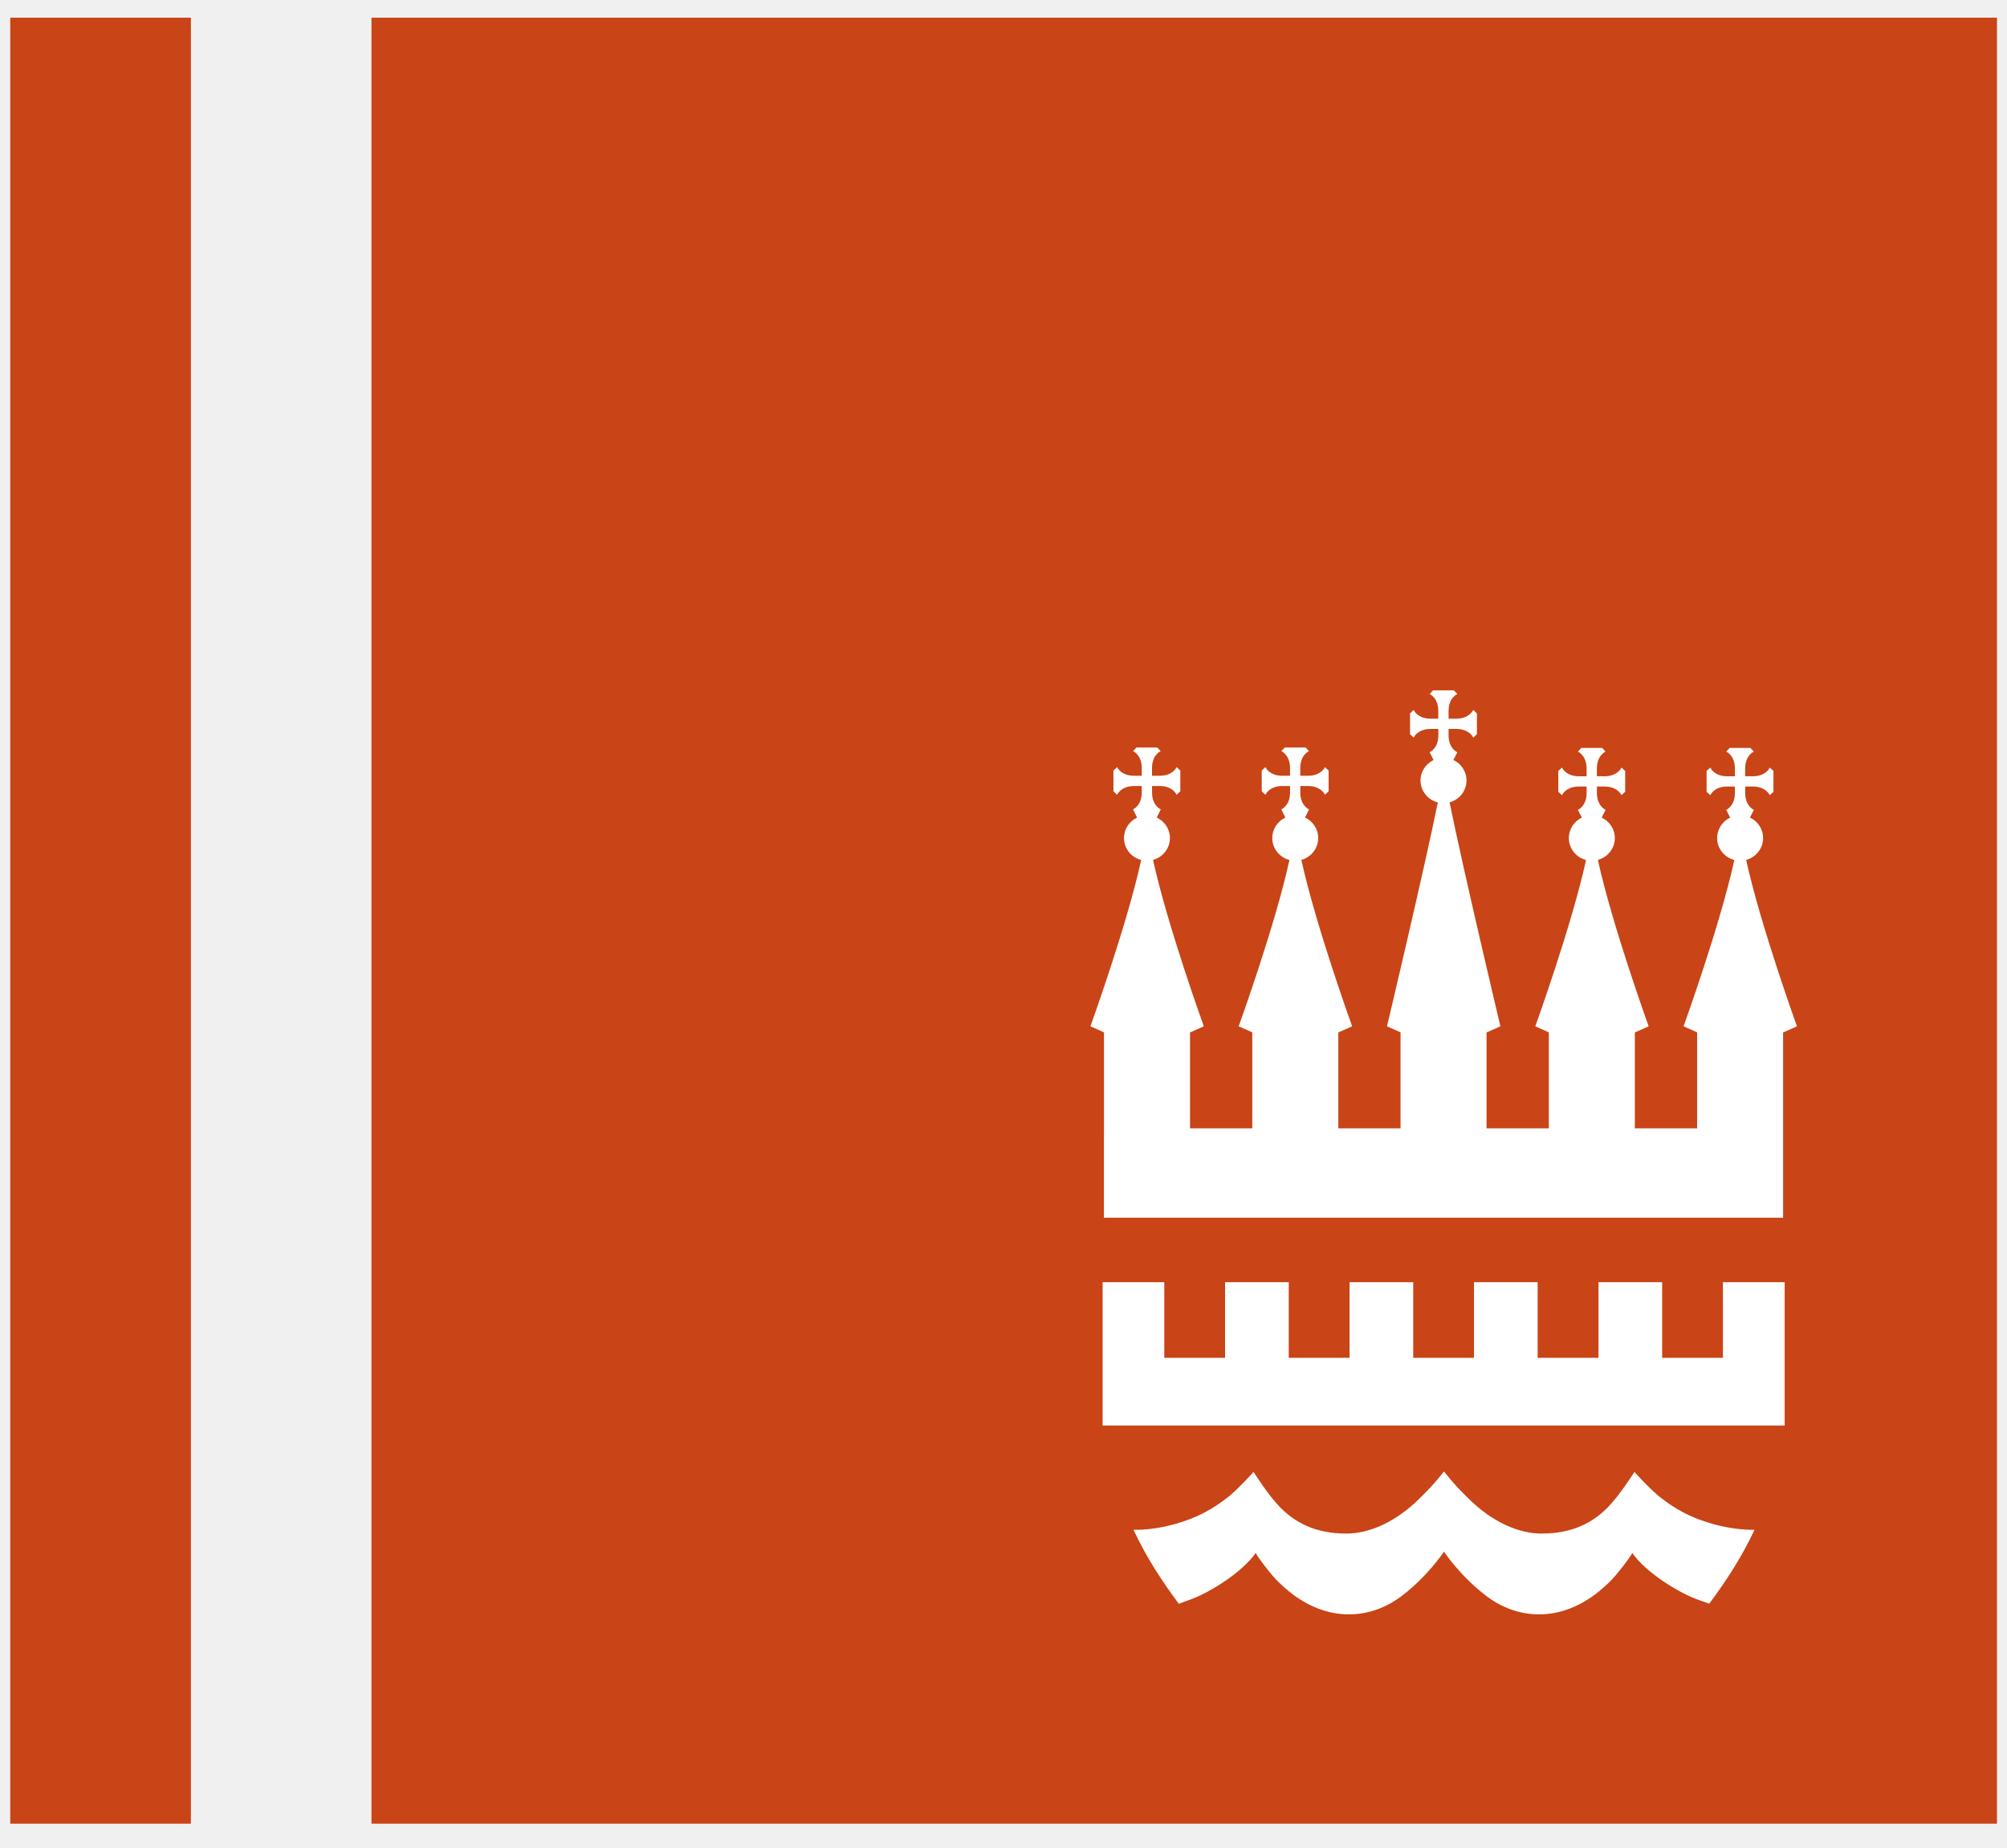
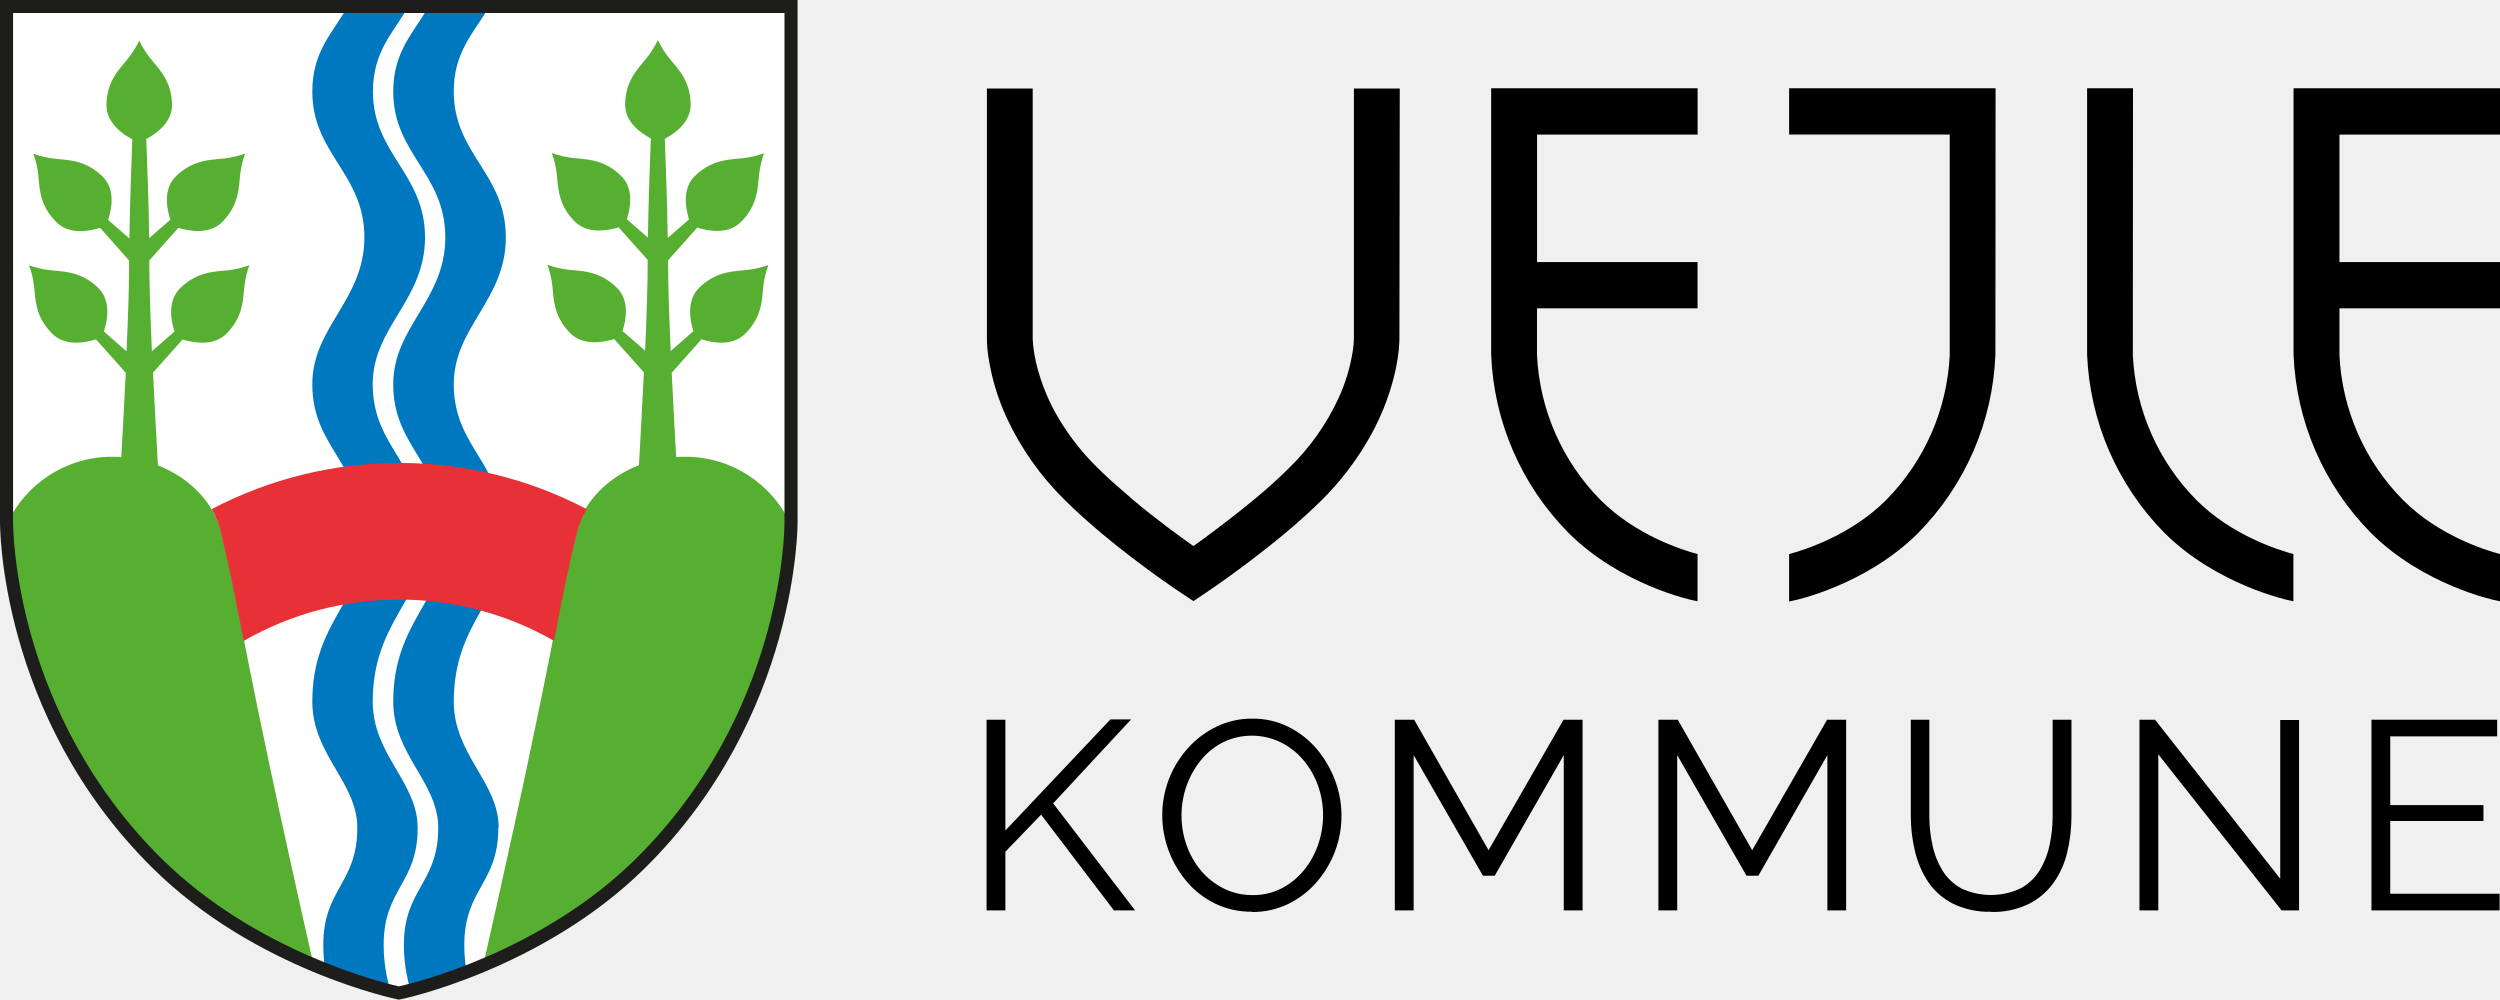
- <svg xmlns="http://www.w3.org/2000/svg" width="63" height="58" viewBox="0 0 63 58" fill="none">
-   <path d="M62.685 57.247H11.661V0.555H62.685V57.247Z" fill="#C94416" />
-   <path d="M5.992 57.247H0.322V0.555H5.992V57.247Z" fill="#C94416" />
-   <path d="M54.083 40.249V42.623H52.175V40.249H50.177V42.623H48.267V40.249H46.269V42.623H44.361V40.249H42.363V42.623H40.454V40.249H38.455V42.623H36.547V40.249H34.611V44.748H56.021V40.249H54.083Z" fill="white" />
-   <path d="M37.003 50.344C36.471 49.629 35.979 48.879 35.58 48.021C35.901 48.031 36.375 47.983 36.868 47.845C37.617 47.637 38.105 47.345 38.571 46.977C38.695 46.879 38.917 46.663 39.088 46.485C39.24 46.331 39.349 46.205 39.349 46.205L39.351 46.204C39.351 46.204 39.792 46.916 40.18 47.312C40.639 47.779 41.265 48.14 42.257 48.14C43.405 48.14 44.307 47.276 44.448 47.145C44.569 47.032 44.727 46.877 44.881 46.711C45.063 46.517 45.235 46.309 45.327 46.192C45.419 46.309 45.591 46.517 45.772 46.711C45.927 46.877 46.084 47.032 46.207 47.145C46.347 47.276 47.249 48.14 48.396 48.14C49.388 48.14 50.015 47.779 50.473 47.312C50.861 46.916 51.305 46.204 51.305 46.204C51.305 46.204 51.415 46.331 51.565 46.485C51.737 46.663 51.959 46.877 52.084 46.977C52.548 47.345 53.036 47.637 53.787 47.845C54.279 47.981 54.754 48.029 55.075 48.021C54.675 48.879 54.184 49.629 53.651 50.343C53.464 50.267 53.211 50.207 52.809 49.996C51.945 49.541 51.4 49.009 51.24 48.747C51.143 48.913 51.128 48.916 50.973 49.131C50.889 49.236 50.737 49.44 50.589 49.592C50.468 49.72 50.221 49.939 50.085 50.04C48.844 50.972 47.561 50.777 46.684 50.12C45.839 49.488 45.327 48.707 45.327 48.707C45.327 48.707 44.815 49.488 43.972 50.12C43.092 50.777 41.809 50.972 40.568 50.04C40.432 49.939 40.187 49.72 40.064 49.592C39.917 49.44 39.764 49.236 39.68 49.131C39.527 48.916 39.511 48.913 39.415 48.747C39.253 49.009 38.708 49.541 37.844 49.996C37.443 50.207 37.191 50.268 37.003 50.344Z" fill="white" />
-   <path d="M55.972 32.408H55.977L56.407 32.217C56.407 32.217 55.259 29.042 54.812 26.993C55.119 26.91 55.344 26.634 55.344 26.308C55.344 26.022 55.175 25.778 54.931 25.664L55.054 25.422C55.054 25.422 54.782 25.308 54.782 24.892V24.69H55.023C55.438 24.69 55.554 24.962 55.554 24.962L55.669 24.854V24.202L55.554 24.094C55.554 24.094 55.438 24.368 55.023 24.368L54.781 24.366V24.125C54.781 23.709 55.054 23.593 55.054 23.593L54.944 23.478H54.295L54.186 23.593C54.186 23.593 54.459 23.709 54.459 24.125V24.368H54.215C53.802 24.368 53.686 24.094 53.686 24.094L53.57 24.202V24.854L53.686 24.962C53.686 24.962 53.802 24.69 54.215 24.69H54.459V24.892C54.459 25.308 54.186 25.422 54.186 25.422L54.31 25.665C54.069 25.781 53.901 26.024 53.901 26.308C53.901 26.638 54.131 26.916 54.441 26.996C53.994 29.045 52.847 32.217 52.847 32.217L53.273 32.406V35.42H51.318V32.408H51.322L51.752 32.217C51.752 32.217 50.605 29.042 50.158 26.993C50.465 26.91 50.69 26.634 50.69 26.308C50.69 26.022 50.52 25.778 50.275 25.664L50.401 25.422C50.401 25.422 50.127 25.308 50.127 24.892V24.69H50.367C50.783 24.69 50.899 24.962 50.899 24.962L51.015 24.854V24.202L50.899 24.094C50.899 24.094 50.783 24.368 50.367 24.368L50.126 24.366V24.125C50.126 23.709 50.399 23.593 50.399 23.593L50.291 23.478H49.639L49.53 23.593C49.53 23.593 49.804 23.709 49.804 24.125V24.368H49.562C49.145 24.368 49.03 24.094 49.03 24.094L48.915 24.202V24.854L49.03 24.962C49.03 24.962 49.145 24.69 49.562 24.69H49.804V24.892C49.804 25.308 49.53 25.422 49.53 25.422L49.655 25.665C49.414 25.781 49.246 26.024 49.246 26.308C49.246 26.638 49.475 26.916 49.786 26.996C49.339 29.045 48.193 32.217 48.193 32.217L48.618 32.406V35.42H46.663V32.408H46.667L47.098 32.217C47.098 32.217 45.947 27.372 45.502 25.186C45.809 25.104 46.034 24.828 46.034 24.5C46.034 24.216 45.864 23.97 45.622 23.857L45.746 23.614C45.746 23.614 45.471 23.5 45.471 23.084V22.882H45.712C46.13 22.882 46.245 23.154 46.245 23.154L46.361 23.046V22.396L46.245 22.286C46.245 22.286 46.13 22.56 45.712 22.56H45.471V22.317C45.471 21.901 45.745 21.786 45.745 21.786L45.637 21.67H44.984L44.877 21.786C44.877 21.786 45.148 21.901 45.148 22.317V22.56H44.907C44.491 22.56 44.375 22.286 44.375 22.286L44.261 22.396V23.046L44.375 23.154C44.375 23.154 44.491 22.882 44.907 22.882H45.15V23.084C45.15 23.5 44.877 23.614 44.877 23.614L45.001 23.858C44.758 23.973 44.59 24.217 44.59 24.5C44.59 24.832 44.822 25.11 45.134 25.189C44.688 27.376 43.538 32.217 43.538 32.217L43.963 32.406V35.42H42.01V32.408H42.013L42.444 32.217C42.444 32.217 41.297 29.042 40.85 26.993C41.154 26.91 41.379 26.634 41.379 26.308C41.379 26.022 41.21 25.778 40.966 25.664L41.09 25.406C41.09 25.406 40.816 25.292 40.816 24.876V24.674H41.059C41.474 24.674 41.59 24.948 41.59 24.948L41.705 24.84V24.188L41.59 24.08C41.59 24.08 41.474 24.352 41.059 24.352H40.816V24.109C40.816 23.694 41.09 23.578 41.09 23.578L40.981 23.464H40.33L40.221 23.578C40.221 23.578 40.494 23.694 40.494 24.109V24.352H40.251C39.837 24.352 39.722 24.08 39.722 24.08L39.606 24.188V24.84L39.722 24.948C39.722 24.948 39.837 24.674 40.251 24.674H40.495V24.876C40.495 25.292 40.222 25.406 40.222 25.406L40.347 25.665C40.103 25.78 39.937 26.024 39.937 26.308C39.937 26.638 40.166 26.916 40.475 26.996C40.03 29.045 38.882 32.217 38.882 32.217L39.309 32.406V35.42H37.355V32.408H37.359L37.788 32.217C37.788 32.217 36.641 29.042 36.194 26.993C36.501 26.91 36.724 26.634 36.724 26.308C36.724 26.022 36.555 25.778 36.31 25.664L36.437 25.406C36.437 25.406 36.163 25.292 36.163 24.876V24.674H36.404C36.819 24.674 36.934 24.948 36.934 24.948L37.05 24.84V24.188L36.934 24.08C36.934 24.08 36.819 24.352 36.404 24.352H36.162V24.109C36.162 23.694 36.435 23.578 36.435 23.578L36.326 23.464H35.675L35.567 23.578C35.567 23.578 35.84 23.694 35.84 24.109V24.352H35.598C35.182 24.352 35.067 24.08 35.067 24.08L34.951 24.188V24.84L35.067 24.948C35.067 24.948 35.182 24.674 35.598 24.674H35.84V24.876C35.84 25.292 35.567 25.406 35.567 25.406L35.693 25.665C35.45 25.78 35.282 26.024 35.282 26.308C35.282 26.638 35.511 26.916 35.822 26.996C35.374 29.045 34.228 32.217 34.228 32.217L34.654 32.406V35.642H34.653V38.225H55.972V35.752V32.408Z" fill="white" />
+ <svg xmlns="http://www.w3.org/2000/svg" viewBox="0 0 441.15 176.4">
+   <defs>
+     <style>.cls-1{fill:#fff;}.cls-2{fill:#56af31;}.cls-3{fill:#0078bf;}.cls-4{fill:#1d1d1b;}.cls-5{fill:#e73137;}</style>
+   </defs>
+   <g id="Layer_2" data-name="Layer 2">
+     <g id="Layer_1-2" data-name="Layer 1">
+       <polygon points="174.09 160.65 174.09 127 177.41 127 177.41 146.55 195.94 126.95 199.59 126.95 185.84 141.76 200.3 160.65 196.56 160.65 183.71 143.75 177.41 150.3 177.41 160.65 174.09 160.65" />
+       <path d="M220.9,160.88a14.4,14.4,0,0,1-6.45-1.42,15.33,15.33,0,0,1-5-3.86,18.2,18.2,0,0,1-3.23-5.5,18,18,0,0,1-1.13-6.28A17.65,17.65,0,0,1,209.64,132a16.17,16.17,0,0,1,5.05-3.79,14.21,14.21,0,0,1,6.26-1.4,14,14,0,0,1,6.44,1.47,15.7,15.7,0,0,1,5,3.93,19.05,19.05,0,0,1,3.2,5.5,17.79,17.79,0,0,1-3.37,18.08,15.72,15.72,0,0,1-5,3.77,14.36,14.36,0,0,1-6.26,1.37m-12.47-17.06a15.68,15.68,0,0,0,.9,5.29,14.47,14.47,0,0,0,2.56,4.5,12.69,12.69,0,0,0,4,3.13,11.1,11.1,0,0,0,5.05,1.16,10.92,10.92,0,0,0,5.19-1.21,12.48,12.48,0,0,0,3.93-3.22,14.61,14.61,0,0,0,2.49-4.53,15.77,15.77,0,0,0,.86-5.12,15.51,15.51,0,0,0-.9-5.26,14.49,14.49,0,0,0-2.59-4.5,12.35,12.35,0,0,0-4-3.13,11.66,11.66,0,0,0-10.16,0,12.09,12.09,0,0,0-3.94,3.2,15,15,0,0,0-2.51,4.52,15.62,15.62,0,0,0-.88,5.12" />
+       <polygon points="275.94 160.65 275.94 133.25 263.76 154.53 261.68 154.53 249.45 133.25 249.45 160.65 246.13 160.65 246.13 127 249.54 127 262.67 150.03 275.9 127 279.26 127 279.26 160.65 275.94 160.65" />
+       <polygon points="322.46 160.65 322.46 133.25 310.28 154.53 308.19 154.53 295.96 133.25 295.96 160.65 292.64 160.65 292.64 127 296.06 127 309.19 150.03 322.41 127 325.77 127 325.77 160.65 322.46 160.65" />
+       <path d="M351.35,160.89a14.49,14.49,0,0,1-6.73-1.43,11.55,11.55,0,0,1-4.36-3.81,16.8,16.8,0,0,1-2.34-5.43,26.46,26.46,0,0,1-.74-6.25V127h3.27v17a23.59,23.59,0,0,0,.55,5.11,14.17,14.17,0,0,0,1.77,4.51,9.13,9.13,0,0,0,3.32,3.15,12.33,12.33,0,0,0,10.55-.05,9.11,9.11,0,0,0,3.32-3.2,14.37,14.37,0,0,0,1.73-4.48,25.06,25.06,0,0,0,.52-5V127h3.32v17a27.11,27.11,0,0,1-.76,6.44,15.33,15.33,0,0,1-2.44,5.4,12.1,12.1,0,0,1-4.39,3.7,14.36,14.36,0,0,1-6.59,1.38" />
+       <polygon points="380.85 133.11 380.85 160.65 377.53 160.65 377.53 127 380.28 127 402.37 155.06 402.37 127.05 405.69 127.05 405.69 160.65 402.61 160.65 380.85 133.11" />
+       <polygon points="418.47 127 418.47 160.65 441.08 160.65 441.08 157.71 421.78 157.71 421.78 144.87 438.23 144.87 438.23 142.07 421.78 142.07 421.78 129.94 440.65 129.94 440.65 127 418.47 127" />
+       <path d="M441.15,15.58H404.72v47A47.43,47.43,0,0,0,418.34,94c9.29,9.29,21.88,11.91,22,11.93l.81.17V97.77h0c-2.61-.69-10.86-3.27-17.11-9.53a39,39,0,0,1-11.22-25.56V54.41h28.33V46.24H412.82V23.75h28.33Z" />
+       <path d="M376.39,15.57h-8.1v47A47.54,47.54,0,0,0,381.91,94c9.22,9.22,21.89,11.91,22,11.93l.78.17h0V97.77c-2.61-.7-10.86-3.28-17.11-9.53a39,39,0,0,1-11.22-25.58Z" />
+       <path d="M352.14,15.57H315.71v8.17h28.34V62.66a39,39,0,0,1-11.23,25.58c-6.25,6.25-14.49,8.83-17.11,9.53v8.37h0l.78-.17c.13,0,12.8-2.71,22-11.93a47.48,47.48,0,0,0,13.62-31.43Z" />
+       <path d="M299.56,15.58H263.13v47A47.33,47.33,0,0,0,276.75,94c9.29,9.29,21.88,11.91,22,11.93l.8.17V97.77h0c-2.61-.69-10.85-3.27-17.11-9.53a39,39,0,0,1-11.22-25.56V54.41h28.33V46.24H271.23V23.75h28.33Z" />
+       <path d="M247,15.62h-8.09v44.1a15.6,15.6,0,0,1-.18,2.1,31.41,31.41,0,0,1-2.59,8.56,41.23,41.23,0,0,1-8.52,12.05c-1.87,1.88-4,3.8-6.2,5.61-3.26,2.72-6.56,5.19-9,7l-1.83,1.32c-1.21-.86-2.82-2-4.64-3.38s-4.12-3.15-6.27-5-4.3-3.71-6.15-5.57a43.12,43.12,0,0,1-6.53-8.26,34.88,34.88,0,0,1-4.16-10.09,26.17,26.17,0,0,1-.53-3.11c-.07-.75-.08-1.19-.08-1.25V15.62h-8.08v44.1a23.67,23.67,0,0,0,.26,3.24,39.92,39.92,0,0,0,3.24,10.78,49.53,49.53,0,0,0,10.16,14.41c2.11,2.11,4.43,4.17,6.74,6.1,3.46,2.88,6.89,5.46,9.47,7.32s4.29,3,4.32,3l2.25,1.5,2.24-1.5s3.09-2.06,7.16-5.12c2-1.52,4.33-3.31,6.63-5.23s4.63-4,6.74-6.1A50.65,50.65,0,0,0,241,78.34a42.82,42.82,0,0,0,5.12-12.44,34.26,34.26,0,0,0,.7-4.11c.1-1.06.12-1.78.12-2.07Z" />
+       <path class="cls-1" d="M70.37,175.23s24.56-5,42.66-22.9C140.19,125.45,139.58,92,139.58,92V1.14H1.16V92S.55,125.45,27.7,152.33c18.11,17.91,42.68,22.9,42.68,22.9Z" />
+       <path class="cls-2" d="M139.58,92.68A20.38,20.38,0,0,0,120.92,80.6c-.54,0-1.07,0-1.6.06-.17-2.93-.49-8.72-.79-14.89l5.26-5.89c1.76.56,5.4,1.34,7.71-1,3.15-3.12,2.94-6.4,3.21-8.47a16.14,16.14,0,0,1,.88-3.65h0a16.26,16.26,0,0,1-3.69.87c-2.09.27-5.41.06-8.55,3.17-2.32,2.3-1.54,5.91-1,7.64l-4,3.51c-.27-6.18-.48-12.2-.45-15.61,0-.14,0-.28,0-.42l5.14-5.76c1.76.56,5.4,1.34,7.71-1,3.15-3.11,2.94-6.4,3.21-8.47a16.52,16.52,0,0,1,.87-3.65h0a16.26,16.26,0,0,1-3.69.87c-2.09.27-5.41.06-8.56,3.18-2.31,2.29-1.53,5.9-1,7.63l-3.75,3.27c-.09-6.33-.4-14.44-.52-17.5,1.69-.89,4.56-2.85,4.56-6,0-4.4-2.49-6.58-3.78-8.23a16.27,16.27,0,0,1-2-3.19h0a16.27,16.27,0,0,1-2,3.19c-1.28,1.65-3.78,3.83-3.78,8.23,0,3.09,2.85,5.05,4.54,5.95-.12,3-.43,11.15-.52,17.49l-3.72-3.25c.57-1.73,1.36-5.34-1-7.63-3.15-3.12-6.47-2.91-8.55-3.18a16.07,16.07,0,0,1-3.69-.87h0a15.86,15.86,0,0,1,.87,3.65c.27,2.07.07,5.36,3.21,8.47,2.32,2.29,6,1.51,7.71,1l5.13,5.74v.44c0,3.4-.17,9.42-.45,15.59l-4-3.49c.58-1.73,1.36-5.34-1-7.64-3.15-3.11-6.47-2.9-8.56-3.17a16.26,16.26,0,0,1-3.69-.87h0a15.86,15.86,0,0,1,.87,3.65c.27,2.07.07,5.35,3.21,8.47,2.32,2.29,6,1.51,7.71,1l5.24,5.87c-.36,7.49-.76,14.45-.87,16.37-5.5,2.16-9.88,6.47-11.2,12-4,16.47-2.81,16.61-16.27,76.2,8.32-3.51,18.74-9.18,27.62-18,24.89-24.64,26.45-54.79,26.54-59.65" />
+       <path class="cls-2" d="M1.14,92.68A20.39,20.39,0,0,1,19.81,80.6q.8,0,1.59.06c.17-2.93.49-8.72.79-14.89l-5.26-5.89c-1.76.56-5.4,1.34-7.71-1C6.08,55.81,6.28,52.53,6,50.46a15.86,15.86,0,0,0-.87-3.65h0a16.26,16.26,0,0,0,3.69.87c2.09.27,5.41.06,8.56,3.17,2.31,2.3,1.53,5.91.95,7.64l4,3.51c.27-6.18.49-12.2.45-15.61,0-.14,0-.28,0-.42L17.67,40.2c-1.76.56-5.39,1.34-7.71-1C6.82,36.14,7,32.85,6.75,30.78a15.86,15.86,0,0,0-.87-3.65h0A16.26,16.26,0,0,0,9.57,28c2.09.27,5.41.06,8.56,3.18,2.32,2.29,1.53,5.9.95,7.63l3.75,3.27c.09-6.33.4-14.44.52-17.5-1.69-.89-4.56-2.85-4.56-6,0-4.4,2.5-6.58,3.78-8.23a16.27,16.27,0,0,0,2-3.19h0a16.27,16.27,0,0,0,2,3.19c1.28,1.65,3.78,3.83,3.78,8.23,0,3.09-2.85,5.05-4.54,5.95.12,3,.43,11.15.52,17.49l3.73-3.25c-.58-1.73-1.36-5.34.95-7.63,3.15-3.12,6.47-2.91,8.56-3.18a16.26,16.26,0,0,0,3.69-.87h0a15.86,15.86,0,0,0-.87,3.65c-.27,2.07-.07,5.36-3.21,8.47-2.32,2.29-6,1.51-7.71,1l-5.12,5.74v.44c0,3.4.18,9.42.45,15.59l4-3.49c-.58-1.73-1.36-5.34,1-7.64,3.14-3.11,6.46-2.9,8.55-3.17A16.26,16.26,0,0,0,44,46.8h0a16.52,16.52,0,0,0-.87,3.65c-.27,2.07-.06,5.35-3.21,8.47-2.32,2.29-5.95,1.51-7.71,1L27,65.75c.36,7.49.76,14.45.87,16.37,5.5,2.16,9.89,6.47,11.21,12,4,16.47,2.8,16.61,16.26,76.2-8.32-3.51-18.74-9.18-27.61-18C2.79,127.69,1.23,97.54,1.14,92.68" />
+       <path class="cls-3" d="M73.7,146.09c0-8.09-7.93-12.87-7.93-22.31,0-14.09,9.19-18.33,9.19-28.07,0-14-9.19-16.34-9.19-27.92C65.77,57.69,75,53,75,41.89c0-11.29-9.19-14.68-9.19-25.75,0-7.06,3.58-10.35,6.26-15H61.37c-2.67,4.65-6.26,7.94-6.26,15,0,11.07,9.19,14.46,9.19,25.75,0,11.06-9.19,15.8-9.19,25.9,0,11.58,9.19,13.89,9.19,27.92,0,9.74-9.19,14-9.19,28.07,0,9.44,7.94,14.22,7.94,22.31,0,9.82-6,10.71-6,20.66a27.53,27.53,0,0,0,.34,4.36,94.31,94.31,0,0,0,11.53,3.77,28.08,28.08,0,0,1-1.22-8.13c0-9.95,6-10.84,6-20.66" />
+       <path class="cls-3" d="M88,146.09c0-8.09-7.93-12.87-7.93-22.31,0-14.09,9.19-18.33,9.19-28.07,0-14-9.19-16.34-9.19-27.92,0-10.1,9.19-14.84,9.19-25.9,0-11.29-9.19-14.68-9.19-25.75,0-7.06,3.58-10.35,6.26-15H75.65c-2.67,4.65-6.26,7.94-6.26,15,0,11.07,9.19,14.46,9.19,25.75,0,11.06-9.19,15.8-9.19,25.9,0,11.58,9.19,13.89,9.19,27.92,0,9.74-9.19,14-9.19,28.07,0,9.44,7.94,14.22,7.94,22.31,0,9.82-6.06,10.71-6.06,20.66a27.86,27.86,0,0,0,1.18,8,95.07,95.07,0,0,0,9.9-3.21,27.67,27.67,0,0,1-.42-4.77c0-9.95,6-10.84,6-20.66" />
+       <path class="cls-4" d="M138.43,2.29V92.1c0,2-.44,33.92-26.21,59.42-16.73,16.55-39.36,22-41.85,22.54-2.49-.56-25.12-6-41.85-22.54C2.75,126,2.31,94.08,2.31,92.12V2.29ZM0,0V92c0,.32-.3,34.23,26.89,61.14,18.14,18,43,23.16,43.25,23.21l.24.05.22-.05c.25,0,25.12-5.26,43.25-23.21C141,126.23,140.75,92.32,140.74,92V0Z" />
+       <path class="cls-5" d="M43,113.09a55.1,55.1,0,0,1,54.78,0c1.47-7.61,2.16-11.53,4-19a15.07,15.07,0,0,1,1.75-4.25,71.25,71.25,0,0,0-66.18,0A15.07,15.07,0,0,1,39,94.09c1.8,7.47,2.48,11.39,4,19" />
+     </g>
+   </g>
</svg>
